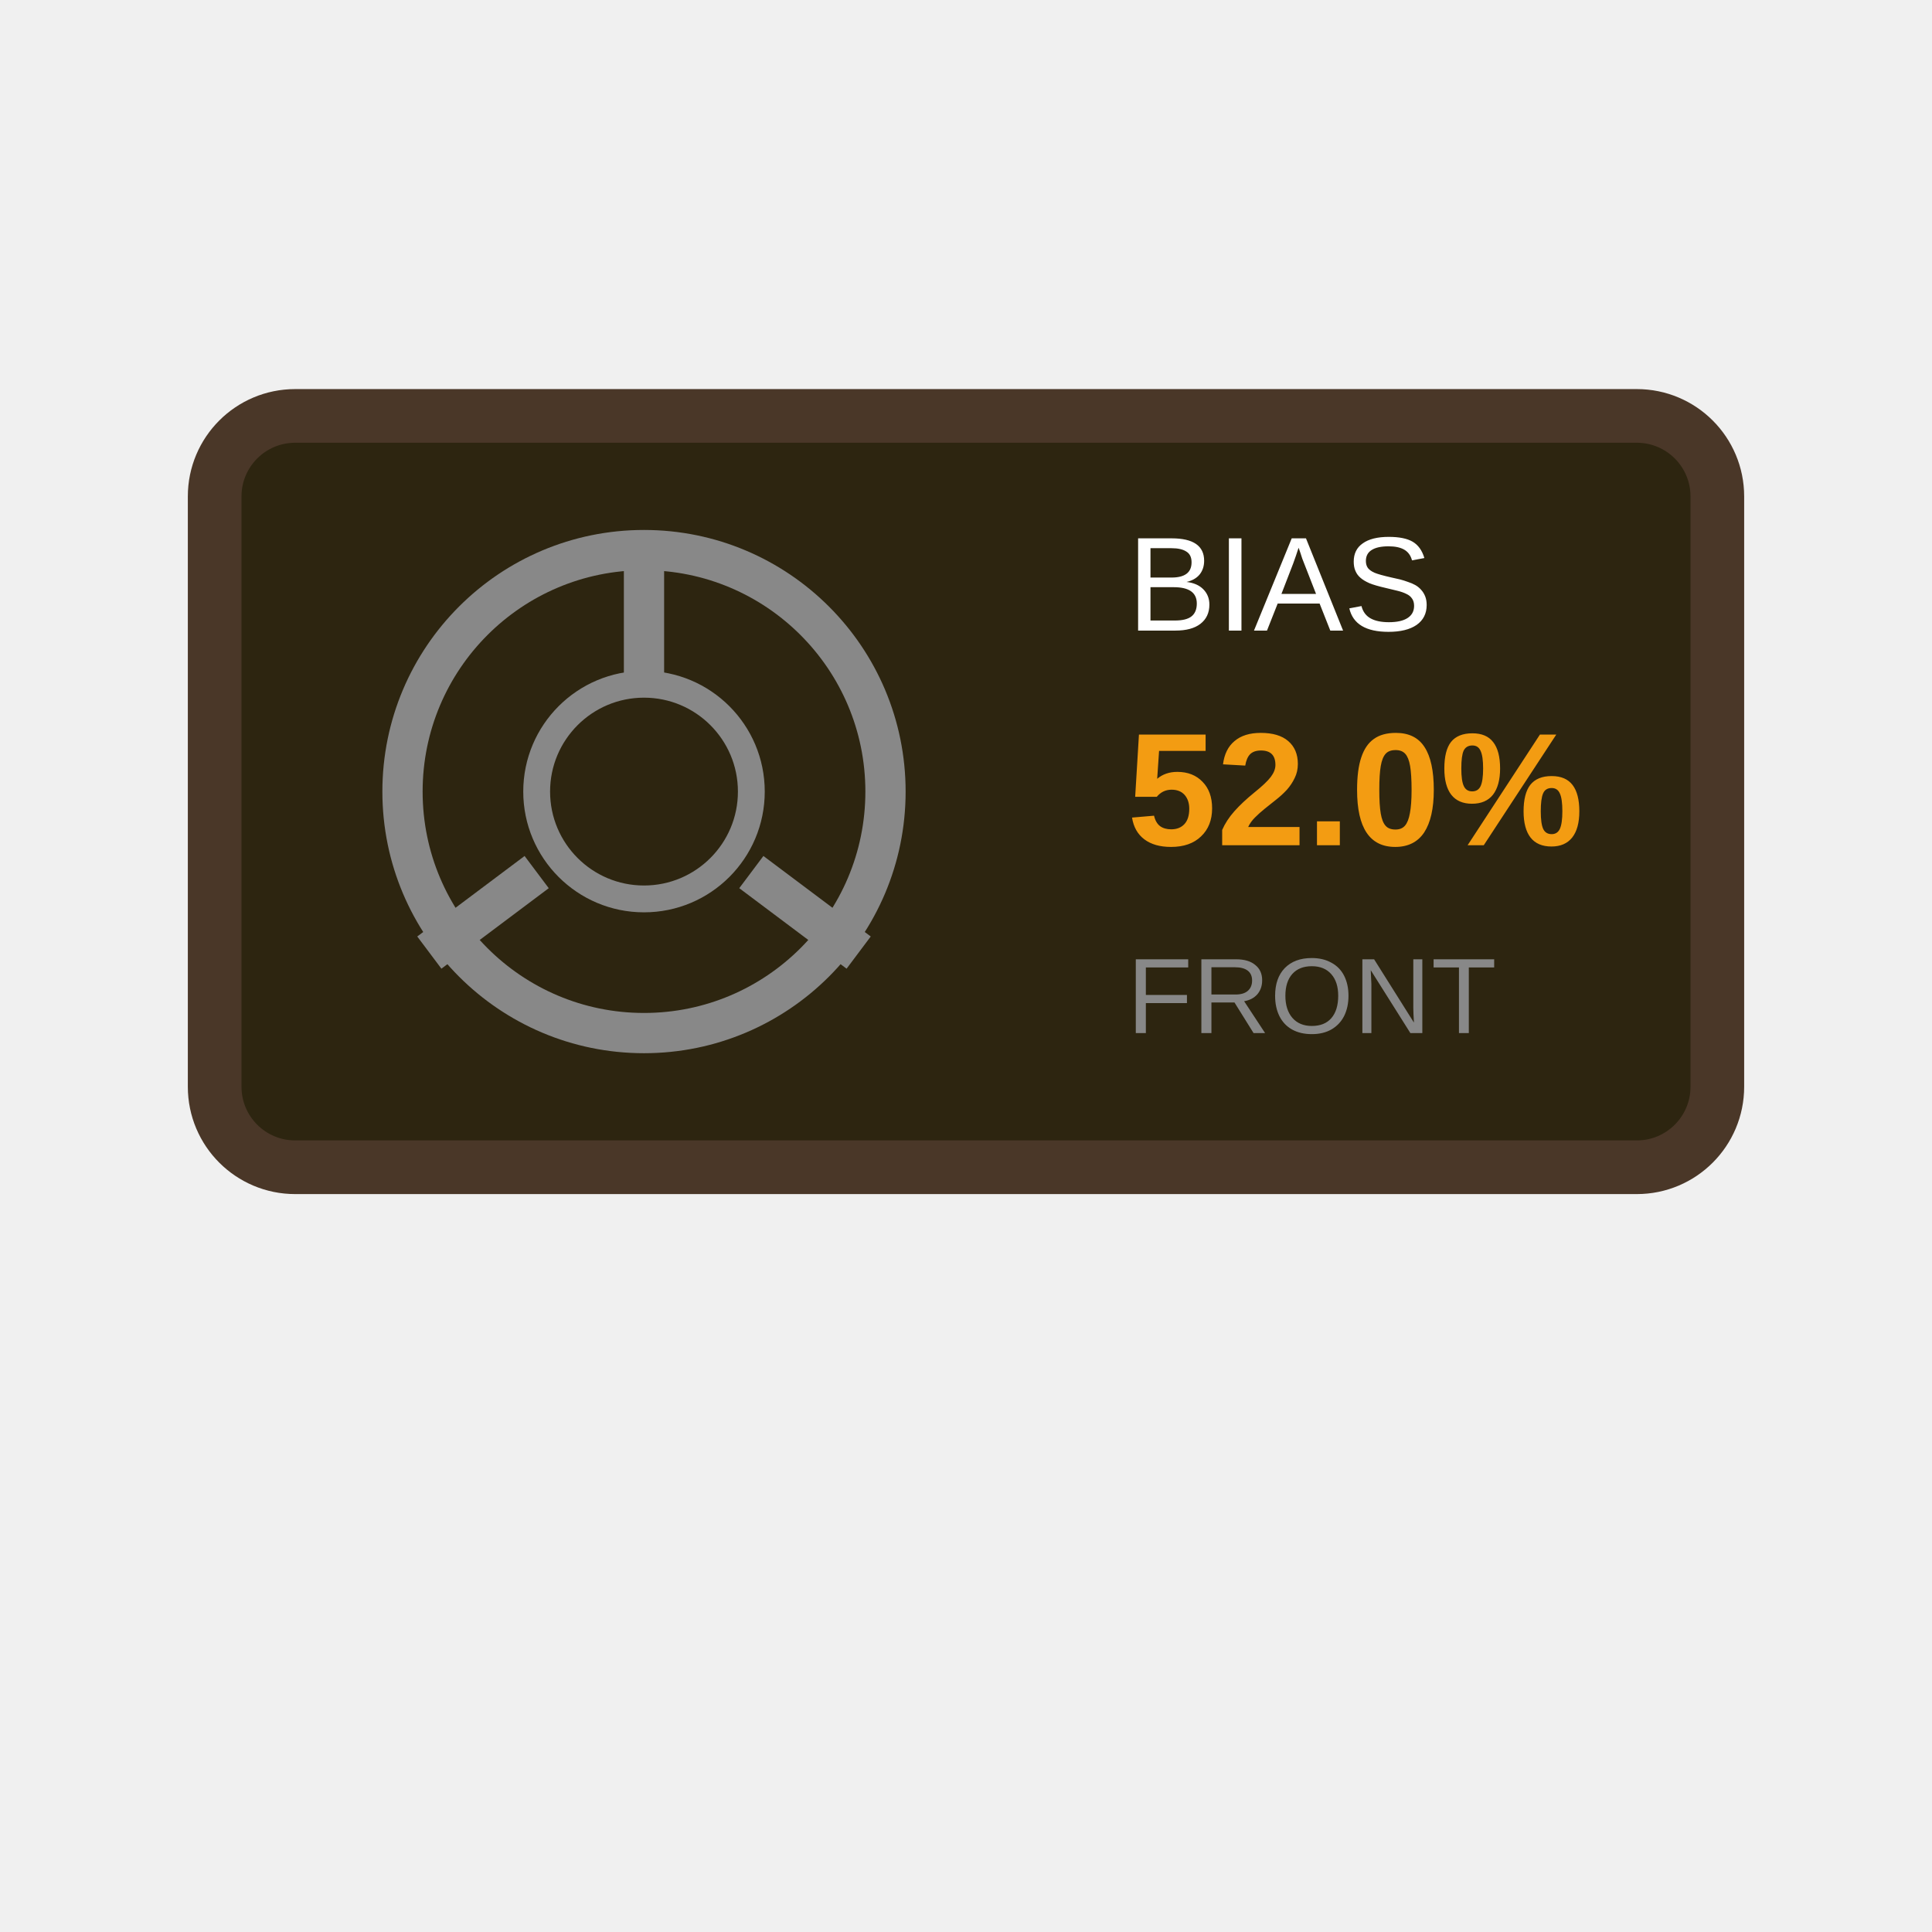
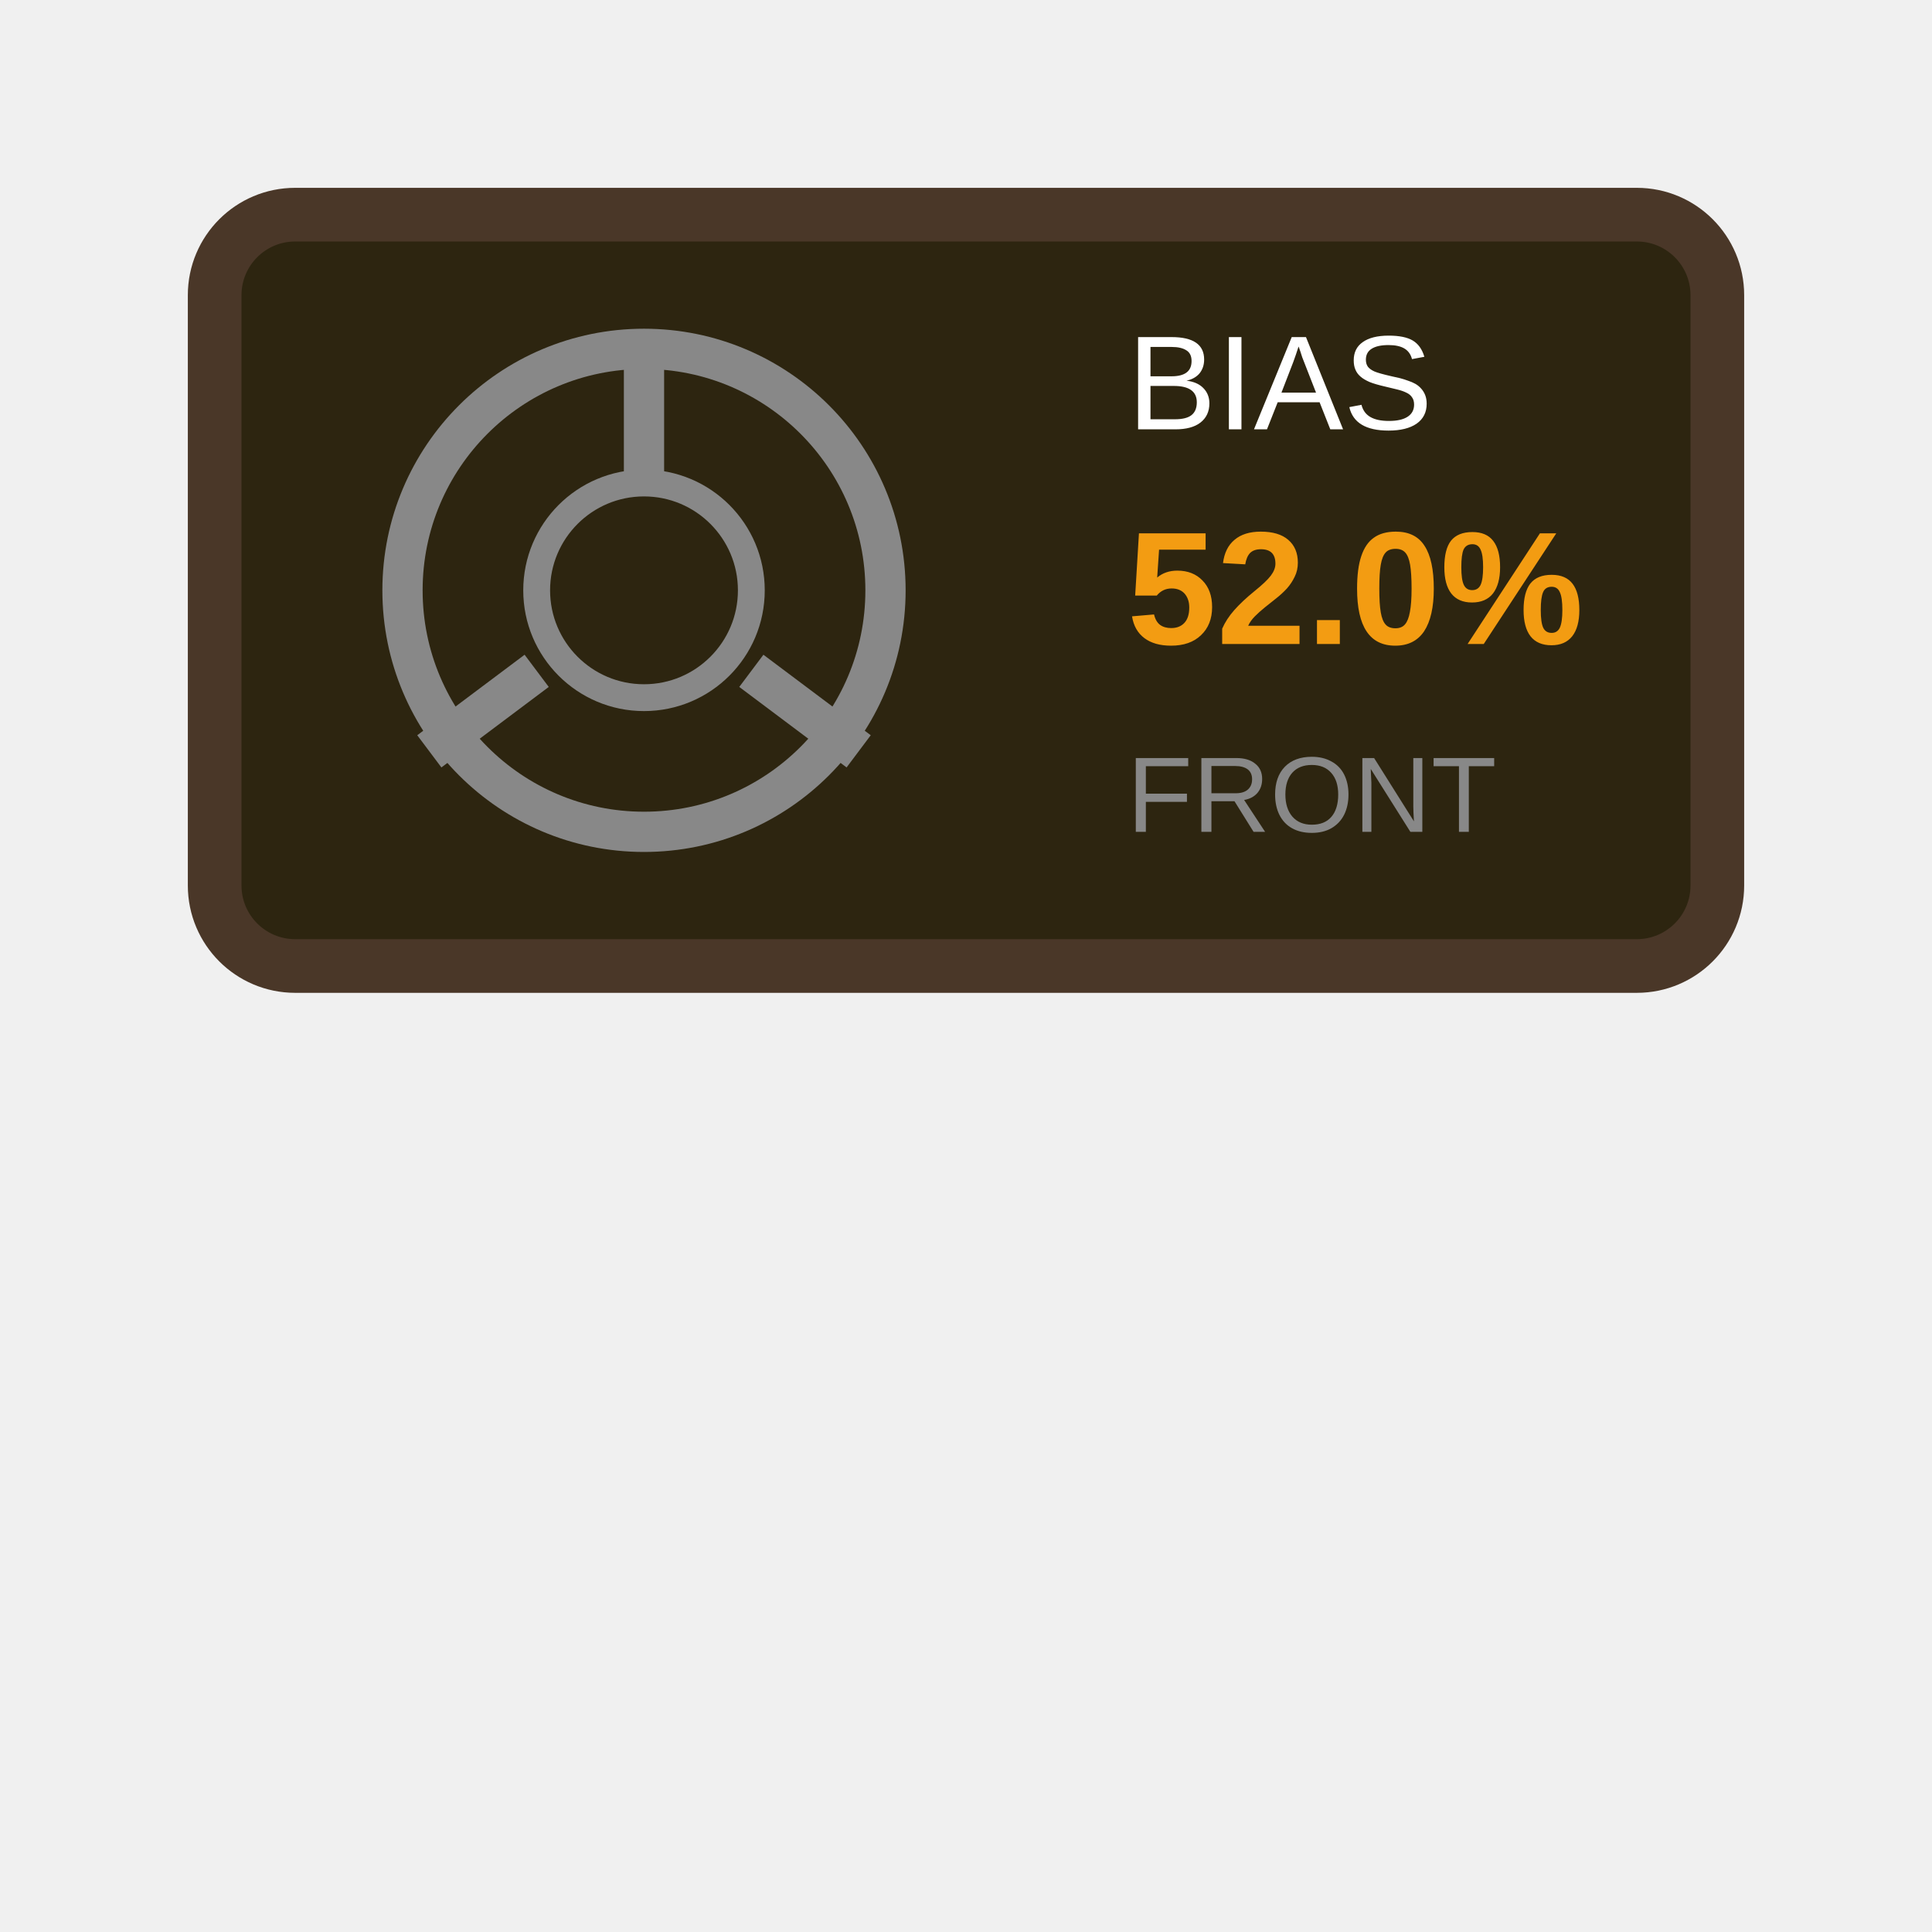
<svg xmlns="http://www.w3.org/2000/svg" viewBox="0 0 144 144">
-   <rect x="16" y="31" width="112" height="56" rx="6" fill="#2d2510" stroke="#4a3728" stroke-width="4" />
-   <circle cx="48" cy="59" r="18" fill="none" stroke="#888888" stroke-width="3" />
-   <circle cx="48" cy="59" r="8" fill="none" stroke="#888888" stroke-width="2" />
-   <line x1="48" y1="51" x2="48" y2="41" stroke="#888888" stroke-width="3" />
-   <line x1="40" y1="65" x2="32" y2="71" stroke="#888888" stroke-width="3" />
-   <line x1="56" y1="65" x2="64" y2="71" stroke="#888888" stroke-width="3" />
-   <text x="84" y="47" fill="#ffffff" font-family="Arial, sans-serif" font-size="10">BIAS</text>
-   <text x="84" y="63" fill="#f39c12" font-family="Arial, sans-serif" font-size="12" font-weight="bold">52.0%</text>
-   <text x="84" y="77" fill="#888888" font-family="Arial, sans-serif" font-size="8">FRONT</text>
+   <rect x="16" y="16" width="112" height="56" rx="6" fill="#2d2510" stroke="#4a3728" stroke-width="4" />
+   <circle cx="48" cy="44" r="18" fill="none" stroke="#888888" stroke-width="3" />
+   <circle cx="48" cy="44" r="8" fill="none" stroke="#888888" stroke-width="2" />
+   <line x1="48" y1="36" x2="48" y2="26" stroke="#888888" stroke-width="3" />
+   <line x1="40" y1="50" x2="32" y2="56" stroke="#888888" stroke-width="3" />
+   <line x1="56" y1="50" x2="64" y2="56" stroke="#888888" stroke-width="3" />
+   <text x="84" y="32" fill="#ffffff" font-family="Arial, sans-serif" font-size="10">BIAS</text>
+   <text x="84" y="48" fill="#f39c12" font-family="Arial, sans-serif" font-size="12" font-weight="bold">52.0%</text>
+   <text x="84" y="62" fill="#888888" font-family="Arial, sans-serif" font-size="8">FRONT</text>
</svg>
